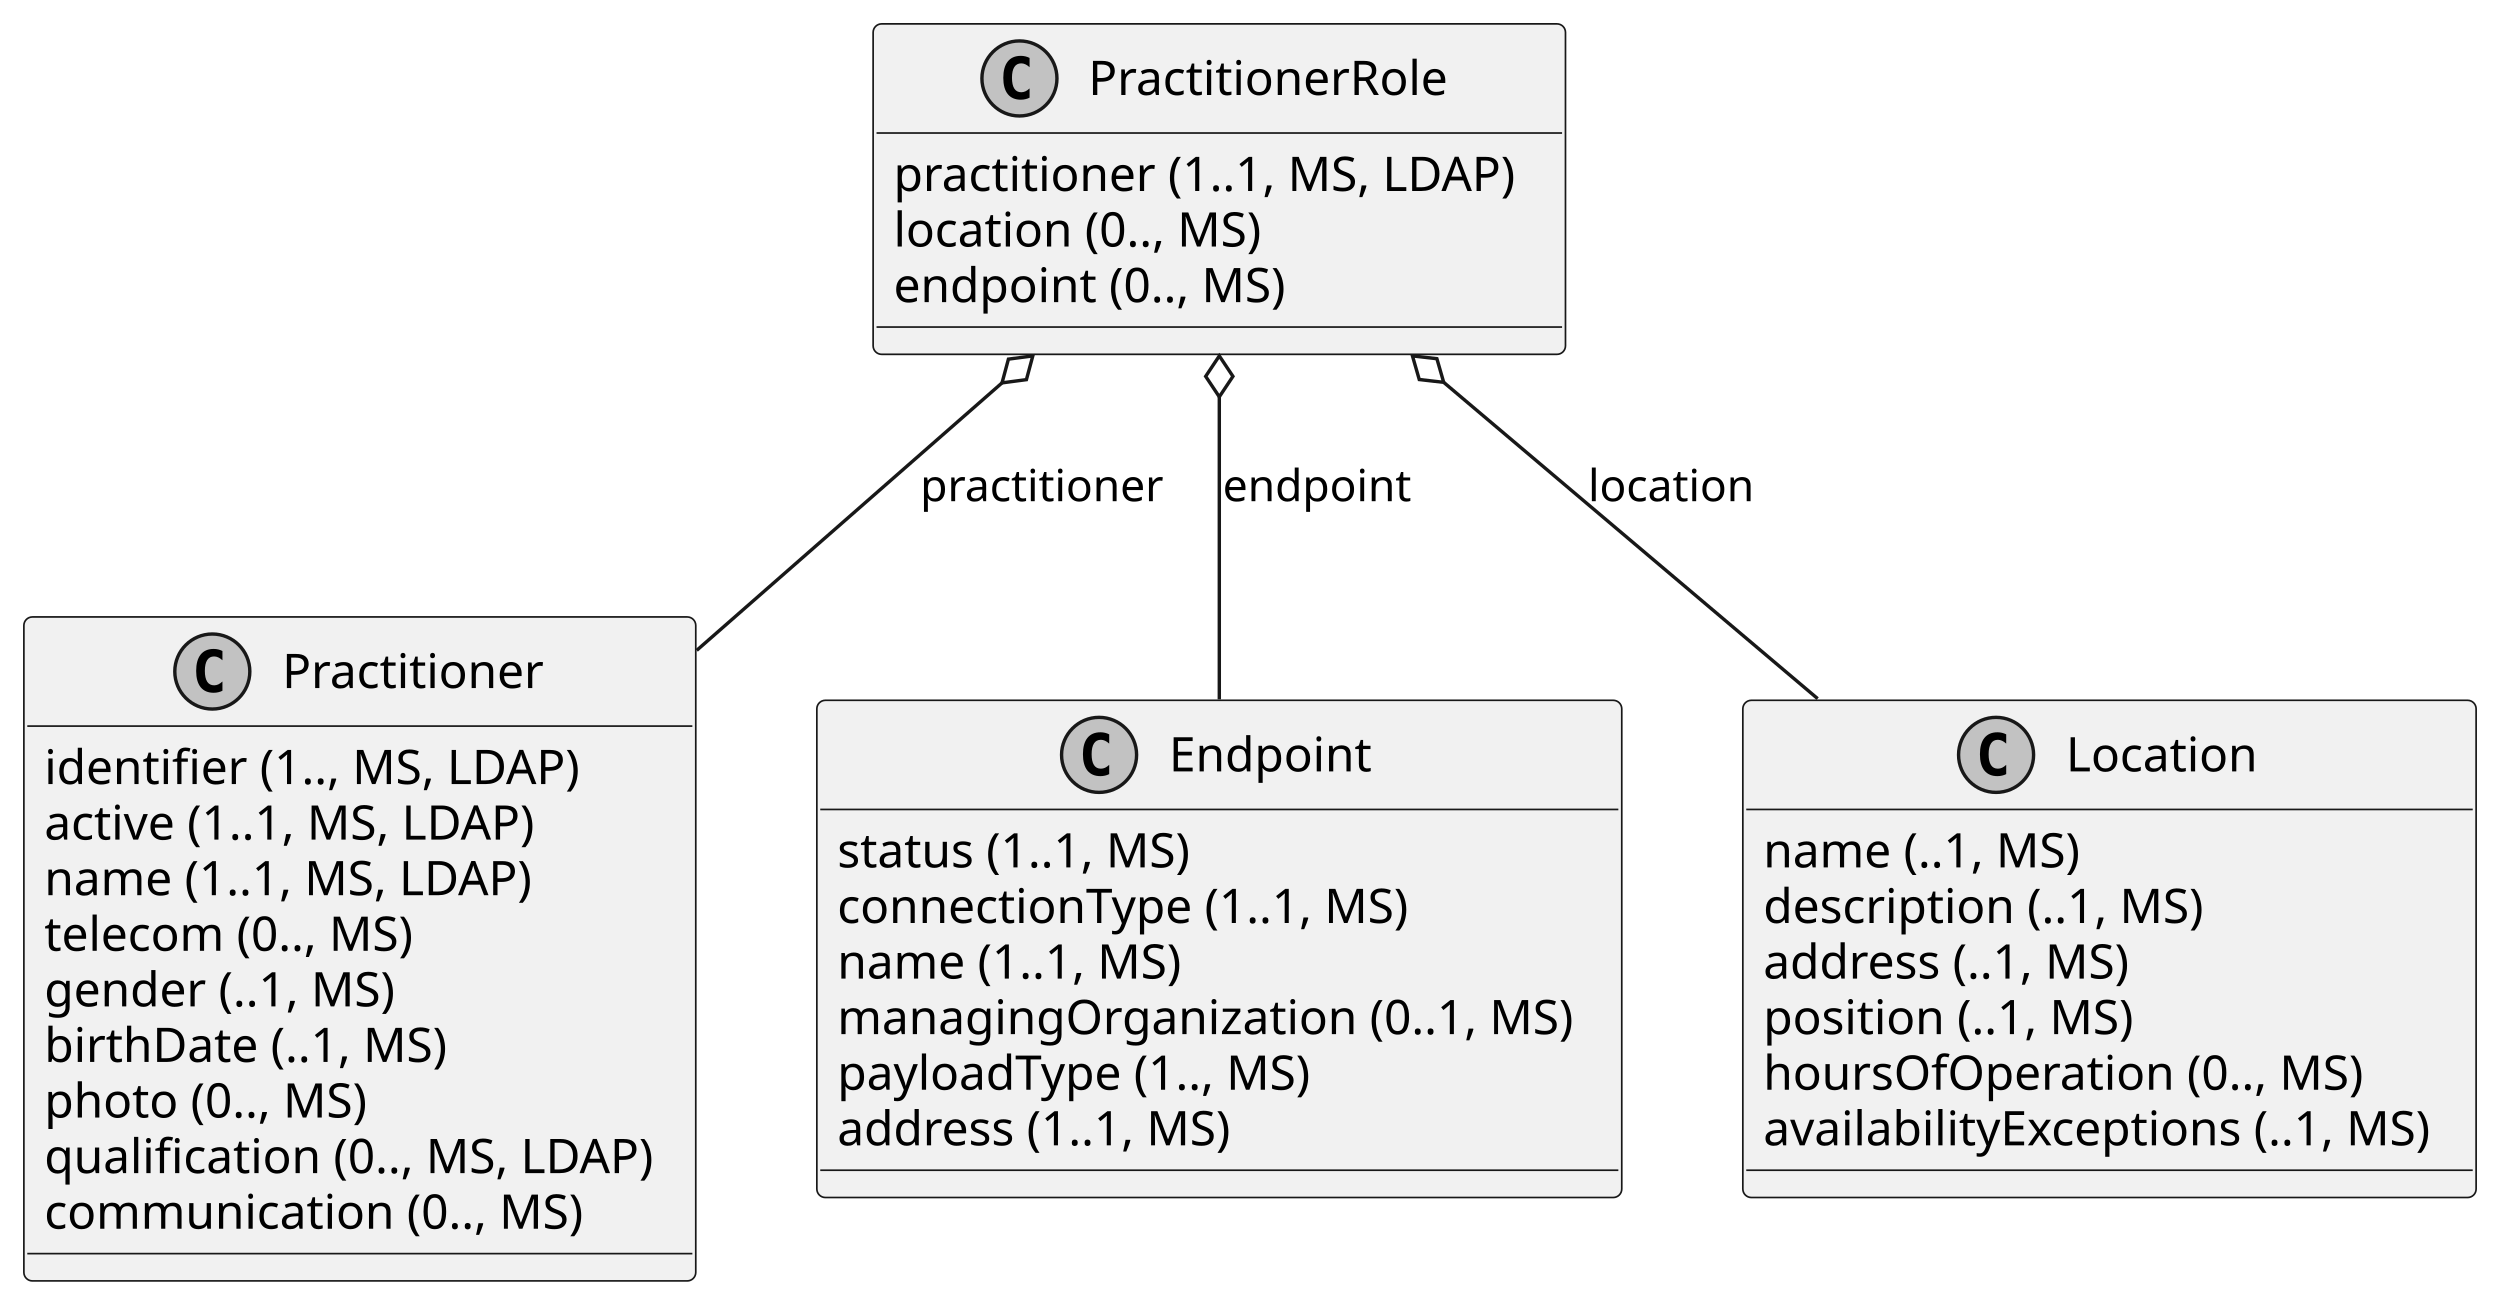
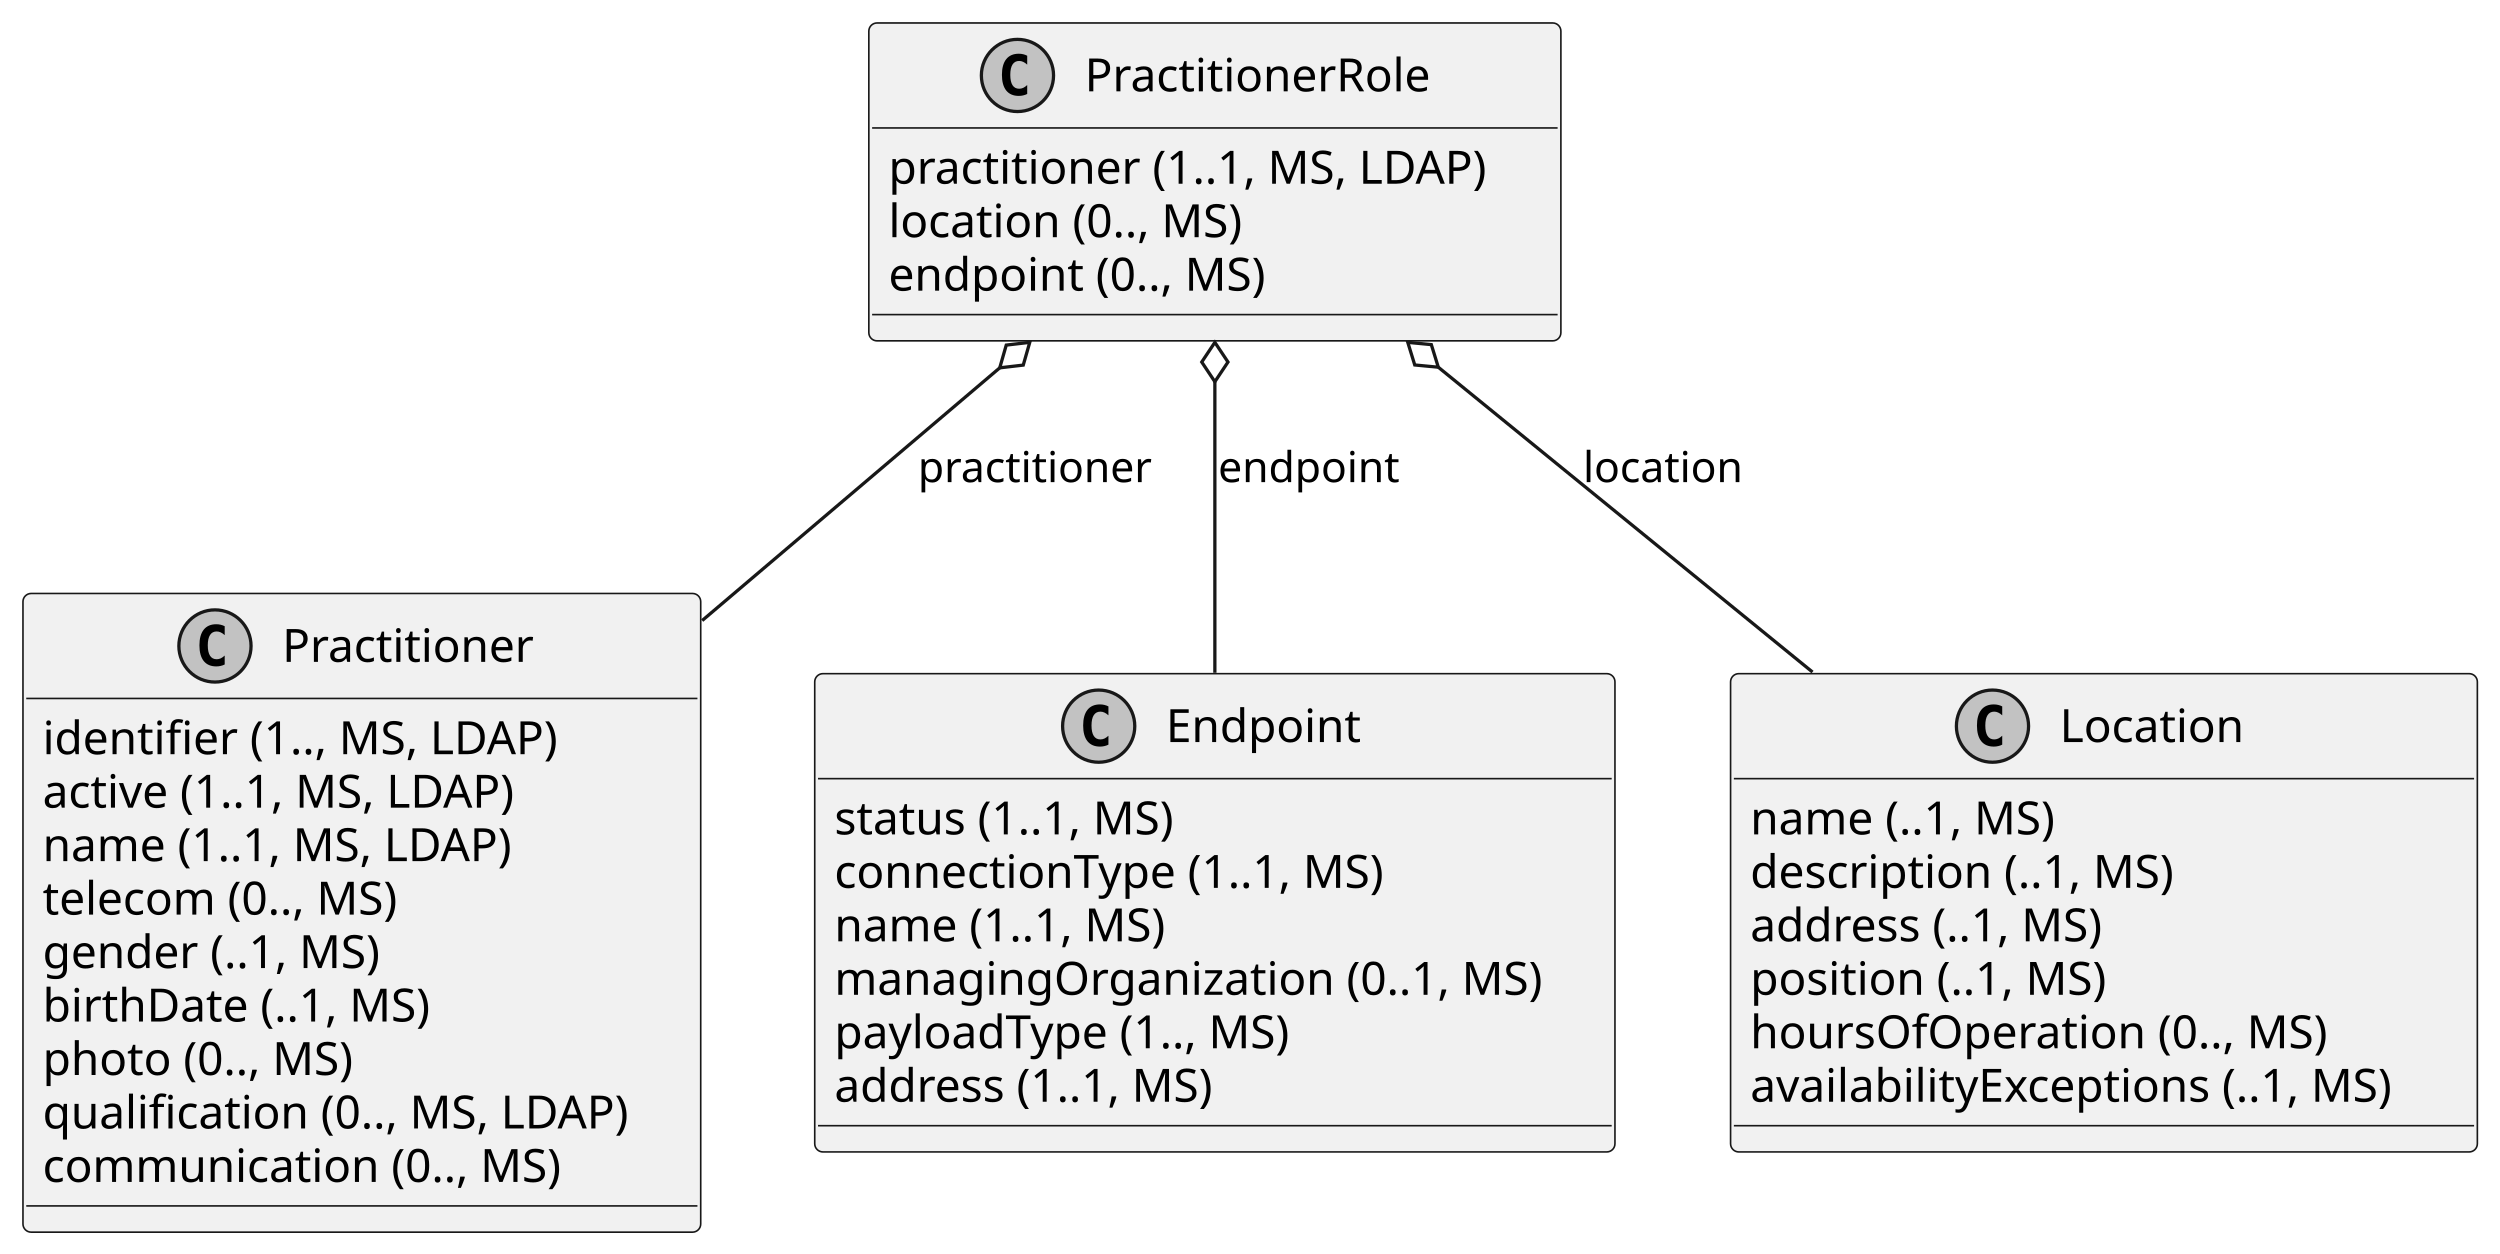
- <svg xmlns="http://www.w3.org/2000/svg" contentStyleType="text/css" height="382px" preserveAspectRatio="none" style="width:733px;height:382px;background:#FFFFFF;" version="1.1" viewBox="0 0 733 382" width="733px" zoomAndPan="magnify">
+ <svg xmlns="http://www.w3.org/2000/svg" contentStyleType="text/css" data-diagram-type="CLASS" height="382px" preserveAspectRatio="none" style="width:762px;height:382px;background:#FFFFFF;" version="1.1" viewBox="0 0 762 382" width="762px" zoomAndPan="magnify">
  <defs />
  <g>
-     <g id="elem_PractitionerRole">
-       <rect codeLine="2" fill="#F1F1F1" height="96.891" id="PractitionerRole" rx="2.5" ry="2.5" style="stroke:#181818;stroke-width:0.5;" width="203" x="256" y="7" />
-       <ellipse cx="298.9" cy="23" fill="#C2C2C2" rx="11" ry="11" style="stroke:#181818;stroke-width:1.0;" />
-       <path d="M301.869,28.641 Q301.291,28.938 300.65,29.078 Q300.009,29.234 299.306,29.234 Q296.806,29.234 295.478,27.594 Q294.166,25.938 294.166,22.812 Q294.166,19.688 295.478,18.031 Q296.806,16.375 299.306,16.375 Q300.009,16.375 300.65,16.531 Q301.306,16.688 301.869,16.984 L301.869,19.703 Q301.244,19.125 300.65,18.859 Q300.056,18.578 299.431,18.578 Q298.087,18.578 297.4,19.656 Q296.712,20.719 296.712,22.812 Q296.712,24.906 297.4,25.984 Q298.087,27.047 299.431,27.047 Q300.056,27.047 300.65,26.781 Q301.244,26.5 301.869,25.922 L301.869,28.641 Z " fill="#000000" />
-       <text fill="#000000" font-family="sans-serif" font-size="14" lengthAdjust="spacing" textLength="109" x="319.1" y="27.847">PractitionerRole</text>
-       <line style="stroke:#181818;stroke-width:0.5;" x1="257" x2="458" y1="39" y2="39" />
-       <text fill="#000000" font-family="sans-serif" font-size="14" lengthAdjust="spacing" textLength="191" x="262" y="55.995">practitioner (1..1, MS, LDAP)</text>
-       <text fill="#000000" font-family="sans-serif" font-size="14" lengthAdjust="spacing" textLength="114" x="262" y="72.292">location (0.., MS)</text>
-       <text fill="#000000" font-family="sans-serif" font-size="14" lengthAdjust="spacing" textLength="122" x="262" y="88.589">endpoint (0.., MS)</text>
-       <line style="stroke:#181818;stroke-width:0.5;" x1="257" x2="458" y1="95.891" y2="95.891" />
+     <g class="entity" data-entity="PractitionerRole" data-source-line="2" data-uid="ent0002" id="entity_PractitionerRole">
+       <rect fill="#F1F1F1" height="96.891" rx="2.5" ry="2.5" style="stroke:#181818;stroke-width:0.5;" width="210.94" x="264.82" y="7" />
+       <ellipse cx="310.122" cy="23" fill="#C2C2C2" rx="11" ry="11" style="stroke:#181818;stroke-width:1;" />
+       <path d="M313.091,28.641 Q312.512,28.938 311.872,29.078 Q311.231,29.234 310.528,29.234 Q308.028,29.234 306.7,27.594 Q305.387,25.938 305.387,22.812 Q305.387,19.688 306.7,18.031 Q308.028,16.375 310.528,16.375 Q311.231,16.375 311.872,16.531 Q312.528,16.688 313.091,16.984 L313.091,19.703 Q312.466,19.125 311.872,18.859 Q311.278,18.578 310.653,18.578 Q309.309,18.578 308.622,19.656 Q307.934,20.719 307.934,22.812 Q307.934,24.906 308.622,25.984 Q309.309,27.047 310.653,27.047 Q311.278,27.047 311.872,26.781 Q312.466,26.5 313.091,25.922 L313.091,28.641 Z " fill="#000000" />
+       <text fill="#000000" font-family="sans-serif" font-size="14" lengthAdjust="spacing" textLength="111.836" x="330.622" y="27.847">PractitionerRole</text>
+       <line style="stroke:#181818;stroke-width:0.5;" x1="265.82" x2="474.76" y1="39" y2="39" />
+       <text fill="#000000" font-family="sans-serif" font-size="14" lengthAdjust="spacing" textLength="198.94" x="270.82" y="55.995">practitioner (1..1, MS, LDAP)</text>
+       <text fill="#000000" font-family="sans-serif" font-size="14" lengthAdjust="spacing" textLength="118.597" x="270.82" y="72.292">location (0.., MS)</text>
+       <text fill="#000000" font-family="sans-serif" font-size="14" lengthAdjust="spacing" textLength="125.125" x="270.82" y="88.589">endpoint (0.., MS)</text>
+       <line style="stroke:#181818;stroke-width:0.5;" x1="265.82" x2="474.76" y1="95.891" y2="95.891" />
    </g>
-     <g id="elem_Practitioner">
-       <rect codeLine="7" fill="#F1F1F1" height="194.672" id="Practitioner" rx="2.5" ry="2.5" style="stroke:#181818;stroke-width:0.5;" width="197" x="7" y="180.89" />
-       <ellipse cx="62.25" cy="196.89" fill="#C2C2C2" rx="11" ry="11" style="stroke:#181818;stroke-width:1.0;" />
-       <path d="M65.219,202.531 Q64.641,202.827 64,202.968 Q63.359,203.124 62.656,203.124 Q60.156,203.124 58.828,201.484 Q57.516,199.827 57.516,196.702 Q57.516,193.577 58.828,191.921 Q60.156,190.265 62.656,190.265 Q63.359,190.265 64,190.421 Q64.656,190.577 65.219,190.874 L65.219,193.593 Q64.594,193.015 64,192.749 Q63.406,192.468 62.781,192.468 Q61.438,192.468 60.75,193.546 Q60.062,194.609 60.062,196.702 Q60.062,198.796 60.75,199.874 Q61.438,200.937 62.781,200.937 Q63.406,200.937 64,200.671 Q64.594,200.39 65.219,199.812 L65.219,202.531 Z " fill="#000000" />
-       <text fill="#000000" font-family="sans-serif" font-size="14" lengthAdjust="spacing" textLength="78" x="82.75" y="201.737">Practitioner</text>
-       <line style="stroke:#181818;stroke-width:0.5;" x1="8" x2="203" y1="212.89" y2="212.89" />
-       <text fill="#000000" font-family="sans-serif" font-size="14" lengthAdjust="spacing" textLength="163" x="13" y="229.885">identifier (1.., MS, LDAP)</text>
-       <text fill="#000000" font-family="sans-serif" font-size="14" lengthAdjust="spacing" textLength="153" x="13" y="246.182">active (1..1, MS, LDAP)</text>
-       <text fill="#000000" font-family="sans-serif" font-size="14" lengthAdjust="spacing" textLength="152" x="13" y="262.479">name (1..1, MS, LDAP)</text>
-       <text fill="#000000" font-family="sans-serif" font-size="14" lengthAdjust="spacing" textLength="116" x="13" y="278.776">telecom (0.., MS)</text>
-       <text fill="#000000" font-family="sans-serif" font-size="14" lengthAdjust="spacing" textLength="110" x="13" y="295.073">gender (..1, MS)</text>
-       <text fill="#000000" font-family="sans-serif" font-size="14" lengthAdjust="spacing" textLength="124" x="13" y="311.37">birthDate (..1, MS)</text>
-       <text fill="#000000" font-family="sans-serif" font-size="14" lengthAdjust="spacing" textLength="101" x="13" y="327.666">photo (0.., MS)</text>
-       <text fill="#000000" font-family="sans-serif" font-size="14" lengthAdjust="spacing" textLength="185" x="13" y="343.963">qualification (0.., MS, LDAP)</text>
-       <text fill="#000000" font-family="sans-serif" font-size="14" lengthAdjust="spacing" textLength="166" x="13" y="360.26">communication (0.., MS)</text>
-       <line style="stroke:#181818;stroke-width:0.5;" x1="8" x2="203" y1="367.562" y2="367.562" />
+     <g class="entity" data-entity="Practitioner" data-source-line="7" data-uid="ent0003" id="entity_Practitioner">
+       <rect fill="#F1F1F1" height="194.672" rx="2.5" ry="2.5" style="stroke:#181818;stroke-width:0.5;" width="206.578" x="7" y="180.89" />
+       <ellipse cx="65.519" cy="196.89" fill="#C2C2C2" rx="11" ry="11" style="stroke:#181818;stroke-width:1;" />
+       <path d="M68.488,202.531 Q67.91,202.827 67.269,202.968 Q66.628,203.124 65.925,203.124 Q63.425,203.124 62.097,201.484 Q60.785,199.827 60.785,196.702 Q60.785,193.577 62.097,191.921 Q63.425,190.265 65.925,190.265 Q66.628,190.265 67.269,190.421 Q67.925,190.577 68.488,190.874 L68.488,193.593 Q67.863,193.015 67.269,192.749 Q66.675,192.468 66.05,192.468 Q64.707,192.468 64.019,193.546 Q63.331,194.609 63.331,196.702 Q63.331,198.796 64.019,199.874 Q64.707,200.937 66.05,200.937 Q66.675,200.937 67.269,200.671 Q67.863,200.39 68.488,199.812 L68.488,202.531 Z " fill="#000000" />
+       <text fill="#000000" font-family="sans-serif" font-size="14" lengthAdjust="spacing" textLength="81.04" x="86.019" y="201.737">Practitioner</text>
+       <line style="stroke:#181818;stroke-width:0.5;" x1="8" x2="212.578" y1="212.89" y2="212.89" />
+       <text fill="#000000" font-family="sans-serif" font-size="14" lengthAdjust="spacing" textLength="171.377" x="13" y="229.885">identifier (1.., MS, LDAP)</text>
+       <text fill="#000000" font-family="sans-serif" font-size="14" lengthAdjust="spacing" textLength="160.009" x="13" y="246.182">active (1..1, MS, LDAP)</text>
+       <text fill="#000000" font-family="sans-serif" font-size="14" lengthAdjust="spacing" textLength="157.158" x="13" y="262.479">name (1..1, MS, LDAP)</text>
+       <text fill="#000000" font-family="sans-serif" font-size="14" lengthAdjust="spacing" textLength="119.554" x="13" y="278.776">telecom (0.., MS)</text>
+       <text fill="#000000" font-family="sans-serif" font-size="14" lengthAdjust="spacing" textLength="112.677" x="13" y="295.073">gender (..1, MS)</text>
+       <text fill="#000000" font-family="sans-serif" font-size="14" lengthAdjust="spacing" textLength="129.404" x="13" y="311.37">birthDate (..1, MS)</text>
+       <text fill="#000000" font-family="sans-serif" font-size="14" lengthAdjust="spacing" textLength="103.428" x="13" y="327.666">photo (0.., MS)</text>
+       <text fill="#000000" font-family="sans-serif" font-size="14" lengthAdjust="spacing" textLength="194.578" x="13" y="343.963">qualification (0.., MS, LDAP)</text>
+       <text fill="#000000" font-family="sans-serif" font-size="14" lengthAdjust="spacing" textLength="171.315" x="13" y="360.26">communication (0.., MS)</text>
+       <line style="stroke:#181818;stroke-width:0.5;" x1="8" x2="212.578" y1="367.562" y2="367.562" />
    </g>
-     <g id="elem_Endpoint">
-       <rect codeLine="18" fill="#F1F1F1" height="145.781" id="Endpoint" rx="2.5" ry="2.5" style="stroke:#181818;stroke-width:0.5;" width="236" x="239.5" y="205.33" />
-       <ellipse cx="322.25" cy="221.33" fill="#C2C2C2" rx="11" ry="11" style="stroke:#181818;stroke-width:1.0;" />
-       <path d="M325.219,226.971 Q324.641,227.268 324,227.408 Q323.359,227.564 322.656,227.564 Q320.156,227.564 318.828,225.924 Q317.516,224.268 317.516,221.143 Q317.516,218.018 318.828,216.361 Q320.156,214.705 322.656,214.705 Q323.359,214.705 324,214.861 Q324.656,215.018 325.219,215.314 L325.219,218.033 Q324.594,217.455 324,217.189 Q323.406,216.908 322.781,216.908 Q321.438,216.908 320.75,217.986 Q320.062,219.049 320.062,221.143 Q320.062,223.236 320.75,224.314 Q321.438,225.377 322.781,225.377 Q323.406,225.377 324,225.111 Q324.594,224.83 325.219,224.252 L325.219,226.971 Z " fill="#000000" />
-       <text fill="#000000" font-family="sans-serif" font-size="14" lengthAdjust="spacing" textLength="62" x="342.75" y="226.177">Endpoint</text>
-       <line style="stroke:#181818;stroke-width:0.5;" x1="240.5" x2="474.5" y1="237.33" y2="237.33" />
-       <text fill="#000000" font-family="sans-serif" font-size="14" lengthAdjust="spacing" textLength="112" x="245.5" y="254.325">status (1..1, MS)</text>
-       <text fill="#000000" font-family="sans-serif" font-size="14" lengthAdjust="spacing" textLength="181" x="245.5" y="270.622">connectionType (1..1, MS)</text>
-       <text fill="#000000" font-family="sans-serif" font-size="14" lengthAdjust="spacing" textLength="108" x="245.5" y="286.919">name (1..1, MS)</text>
-       <text fill="#000000" font-family="sans-serif" font-size="14" lengthAdjust="spacing" textLength="224" x="245.5" y="303.216">managingOrganization (0..1, MS)</text>
-       <text fill="#000000" font-family="sans-serif" font-size="14" lengthAdjust="spacing" textLength="147" x="245.5" y="319.513">payloadType (1.., MS)</text>
-       <text fill="#000000" font-family="sans-serif" font-size="14" lengthAdjust="spacing" textLength="125" x="245.5" y="335.81">address (1..1, MS)</text>
-       <line style="stroke:#181818;stroke-width:0.5;" x1="240.5" x2="474.5" y1="343.111" y2="343.111" />
+     <g class="entity" data-entity="Endpoint" data-source-line="18" data-uid="ent0004" id="entity_Endpoint">
+       <rect fill="#F1F1F1" height="145.781" rx="2.5" ry="2.5" style="stroke:#181818;stroke-width:0.5;" width="243.909" x="248.33" y="205.33" />
+       <ellipse cx="334.88" cy="221.33" fill="#C2C2C2" rx="11" ry="11" style="stroke:#181818;stroke-width:1;" />
+       <path d="M337.849,226.971 Q337.27,227.268 336.63,227.408 Q335.989,227.564 335.286,227.564 Q332.786,227.564 331.458,225.924 Q330.145,224.268 330.145,221.143 Q330.145,218.018 331.458,216.361 Q332.786,214.705 335.286,214.705 Q335.989,214.705 336.63,214.861 Q337.286,215.018 337.849,215.314 L337.849,218.033 Q337.224,217.455 336.63,217.189 Q336.036,216.908 335.411,216.908 Q334.067,216.908 333.38,217.986 Q332.692,219.049 332.692,221.143 Q332.692,223.236 333.38,224.314 Q334.067,225.377 335.411,225.377 Q336.036,225.377 336.63,225.111 Q337.224,224.83 337.849,224.252 L337.849,226.971 Z " fill="#000000" />
+       <text fill="#000000" font-family="sans-serif" font-size="14" lengthAdjust="spacing" textLength="62.31" x="355.38" y="226.177">Endpoint</text>
+       <line style="stroke:#181818;stroke-width:0.5;" x1="249.33" x2="491.239" y1="237.33" y2="237.33" />
+       <text fill="#000000" font-family="sans-serif" font-size="14" lengthAdjust="spacing" textLength="114.974" x="254.33" y="254.325">status (1..1, MS)</text>
+       <text fill="#000000" font-family="sans-serif" font-size="14" lengthAdjust="spacing" textLength="183.429" x="254.33" y="270.622">connectionType (1..1, MS)</text>
+       <text fill="#000000" font-family="sans-serif" font-size="14" lengthAdjust="spacing" textLength="111.658" x="254.33" y="286.919">name (1..1, MS)</text>
+       <text fill="#000000" font-family="sans-serif" font-size="14" lengthAdjust="spacing" textLength="231.909" x="254.33" y="303.216">managingOrganization (0..1, MS)</text>
+       <text fill="#000000" font-family="sans-serif" font-size="14" lengthAdjust="spacing" textLength="153.057" x="254.33" y="319.513">payloadType (1.., MS)</text>
+       <text fill="#000000" font-family="sans-serif" font-size="14" lengthAdjust="spacing" textLength="127.265" x="254.33" y="335.81">address (1..1, MS)</text>
+       <line style="stroke:#181818;stroke-width:0.5;" x1="249.33" x2="491.239" y1="343.111" y2="343.111" />
    </g>
-     <g id="elem_Location">
-       <rect codeLine="26" fill="#F1F1F1" height="145.781" id="Location" rx="2.5" ry="2.5" style="stroke:#181818;stroke-width:0.5;" width="215" x="511" y="205.33" />
-       <ellipse cx="585.25" cy="221.33" fill="#C2C2C2" rx="11" ry="11" style="stroke:#181818;stroke-width:1.0;" />
-       <path d="M588.219,226.971 Q587.641,227.268 587,227.408 Q586.359,227.564 585.656,227.564 Q583.156,227.564 581.828,225.924 Q580.516,224.268 580.516,221.143 Q580.516,218.018 581.828,216.361 Q583.156,214.705 585.656,214.705 Q586.359,214.705 587,214.861 Q587.656,215.018 588.219,215.314 L588.219,218.033 Q587.594,217.455 587,217.189 Q586.406,216.908 585.781,216.908 Q584.438,216.908 583.75,217.986 Q583.062,219.049 583.062,221.143 Q583.062,223.236 583.75,224.314 Q584.438,225.377 585.781,225.377 Q586.406,225.377 587,225.111 Q587.594,224.83 588.219,224.252 L588.219,226.971 Z " fill="#000000" />
-       <text fill="#000000" font-family="sans-serif" font-size="14" lengthAdjust="spacing" textLength="58" x="605.75" y="226.177">Location</text>
-       <line style="stroke:#181818;stroke-width:0.5;" x1="512" x2="725" y1="237.33" y2="237.33" />
-       <text fill="#000000" font-family="sans-serif" font-size="14" lengthAdjust="spacing" textLength="99" x="517" y="254.325">name (..1, MS)</text>
-       <text fill="#000000" font-family="sans-serif" font-size="14" lengthAdjust="spacing" textLength="137" x="517" y="270.622">description (..1, MS)</text>
-       <text fill="#000000" font-family="sans-serif" font-size="14" lengthAdjust="spacing" textLength="116" x="517" y="286.919">address (..1, MS)</text>
-       <text fill="#000000" font-family="sans-serif" font-size="14" lengthAdjust="spacing" textLength="115" x="517" y="303.216">position (..1, MS)</text>
-       <text fill="#000000" font-family="sans-serif" font-size="14" lengthAdjust="spacing" textLength="183" x="517" y="319.513">hoursOfOperation (0.., MS)</text>
-       <text fill="#000000" font-family="sans-serif" font-size="14" lengthAdjust="spacing" textLength="203" x="517" y="335.81">availabilityExceptions (..1, MS)</text>
-       <line style="stroke:#181818;stroke-width:0.5;" x1="512" x2="725" y1="343.111" y2="343.111" />
+     <g class="entity" data-entity="Location" data-source-line="26" data-uid="ent0005" id="entity_Location">
+       <rect fill="#F1F1F1" height="145.781" rx="2.5" ry="2.5" style="stroke:#181818;stroke-width:0.5;" width="227.619" x="527.48" y="205.33" />
+       <ellipse cx="607.31" cy="221.33" fill="#C2C2C2" rx="11" ry="11" style="stroke:#181818;stroke-width:1;" />
+       <path d="M610.279,226.971 Q609.701,227.268 609.06,227.408 Q608.419,227.564 607.716,227.564 Q605.216,227.564 603.888,225.924 Q602.576,224.268 602.576,221.143 Q602.576,218.018 603.888,216.361 Q605.216,214.705 607.716,214.705 Q608.419,214.705 609.06,214.861 Q609.716,215.018 610.279,215.314 L610.279,218.033 Q609.654,217.455 609.06,217.189 Q608.466,216.908 607.841,216.908 Q606.498,216.908 605.81,217.986 Q605.123,219.049 605.123,221.143 Q605.123,223.236 605.81,224.314 Q606.498,225.377 607.841,225.377 Q608.466,225.377 609.06,225.111 Q609.654,224.83 610.279,224.252 L610.279,226.971 Z " fill="#000000" />
+       <text fill="#000000" font-family="sans-serif" font-size="14" lengthAdjust="spacing" textLength="59.459" x="627.81" y="226.177">Location</text>
+       <line style="stroke:#181818;stroke-width:0.5;" x1="528.48" x2="754.099" y1="237.33" y2="237.33" />
+       <text fill="#000000" font-family="sans-serif" font-size="14" lengthAdjust="spacing" textLength="102.751" x="533.48" y="254.325">name (..1, MS)</text>
+       <text fill="#000000" font-family="sans-serif" font-size="14" lengthAdjust="spacing" textLength="140.889" x="533.48" y="270.622">description (..1, MS)</text>
+       <text fill="#000000" font-family="sans-serif" font-size="14" lengthAdjust="spacing" textLength="118.357" x="533.48" y="286.919">address (..1, MS)</text>
+       <text fill="#000000" font-family="sans-serif" font-size="14" lengthAdjust="spacing" textLength="118.501" x="533.48" y="303.216">position (..1, MS)</text>
+       <text fill="#000000" font-family="sans-serif" font-size="14" lengthAdjust="spacing" textLength="188.029" x="533.48" y="319.513">hoursOfOperation (0.., MS)</text>
+       <text fill="#000000" font-family="sans-serif" font-size="14" lengthAdjust="spacing" textLength="215.619" x="533.48" y="335.81">availabilityExceptions (..1, MS)</text>
+       <line style="stroke:#181818;stroke-width:0.5;" x1="528.48" x2="754.099" y1="343.111" y2="343.111" />
    </g>
-     <g id="link_PractitionerRole_Practitioner">
-       <path codeLine="35" d="M293.794,112.258 C264.984,137.498 237.79,161.32 204.27,190.69 " fill="none" id="PractitionerRole-backto-Practitioner" style="stroke:#181818;stroke-width:1.0;" />
-       <polygon fill="none" points="302.82,104.35,295.671,105.295,293.794,112.258,300.943,111.312,302.82,104.35" style="stroke:#181818;stroke-width:1.0;" />
-       <text fill="#000000" font-family="sans-serif" font-size="13" lengthAdjust="spacing" textLength="73" x="269.8" y="146.957">practitioner</text>
+     <g class="link" data-entity-1="PractitionerRole" data-entity-2="Practitioner" data-source-line="35" data-uid="lnk6" id="link_PractitionerRole_Practitioner">
+       <path codeLine="35" d="M304.722,112.116 C275.522,136.906 248.09,160.21 214.02,189.14" fill="none" id="PractitionerRole-backto-Practitioner" style="stroke:#181818;stroke-width:1;" />
+       <polygon fill="none" points="313.87,104.35,306.707,105.184,304.722,112.116,311.885,111.282,313.87,104.35" style="stroke:#181818;stroke-width:1;" />
+       <text fill="#000000" font-family="sans-serif" font-size="13" lengthAdjust="spacing" textLength="75.664" x="279.77" y="146.957">practitioner</text>
    </g>
-     <g id="link_PractitionerRole_Endpoint">
-       <path codeLine="36" d="M357.5,116.35 C357.5,145.77 357.5,172.03 357.5,205.07 " fill="none" id="PractitionerRole-backto-Endpoint" style="stroke:#181818;stroke-width:1.0;" />
-       <polygon fill="none" points="357.5,104.35,353.5,110.35,357.5,116.35,361.5,110.35,357.5,104.35" style="stroke:#181818;stroke-width:1.0;" />
-       <text fill="#000000" font-family="sans-serif" font-size="13" lengthAdjust="spacing" textLength="56" x="358.5" y="146.957">endpoint</text>
+     <g class="link" data-entity-1="PractitionerRole" data-entity-2="Endpoint" data-source-line="36" data-uid="lnk7" id="link_PractitionerRole_Endpoint">
+       <path codeLine="36" d="M370.29,116.35 C370.29,145.77 370.29,172.03 370.29,205.07" fill="none" id="PractitionerRole-backto-Endpoint" style="stroke:#181818;stroke-width:1;" />
+       <polygon fill="none" points="370.29,104.35,366.29,110.35,370.29,116.35,374.29,110.35,370.29,104.35" style="stroke:#181818;stroke-width:1;" />
+       <text fill="#000000" font-family="sans-serif" font-size="13" lengthAdjust="spacing" textLength="57.643" x="371.29" y="146.957">endpoint</text>
    </g>
-     <g id="link_PractitionerRole_Location">
-       <path codeLine="37" d="M423.292,112.1 C458.002,141.46 493.94,171.86 532.94,204.85 " fill="none" id="PractitionerRole-backto-Location" style="stroke:#181818;stroke-width:1.0;" />
-       <polygon fill="none" points="414.13,104.35,416.128,111.279,423.292,112.1,421.294,105.171,414.13,104.35" style="stroke:#181818;stroke-width:1.0;" />
-       <text fill="#000000" font-family="sans-serif" font-size="13" lengthAdjust="spacing" textLength="50" x="465.62" y="146.957">location</text>
+     <g class="link" data-entity-1="PractitionerRole" data-entity-2="Location" data-source-line="37" data-uid="lnk8" id="link_PractitionerRole_Location">
+       <path codeLine="37" d="M438.394,111.929 C474.434,141.289 511.96,171.86 552.46,204.85" fill="none" id="PractitionerRole-backto-Location" style="stroke:#181818;stroke-width:1;" />
+       <polygon fill="none" points="429.09,104.35,431.215,111.241,438.394,111.929,436.268,105.038,429.09,104.35" style="stroke:#181818;stroke-width:1;" />
+       <text fill="#000000" font-family="sans-serif" font-size="13" lengthAdjust="spacing" textLength="51.581" x="482.52" y="146.957">location</text>
    </g>
  </g>
</svg>
